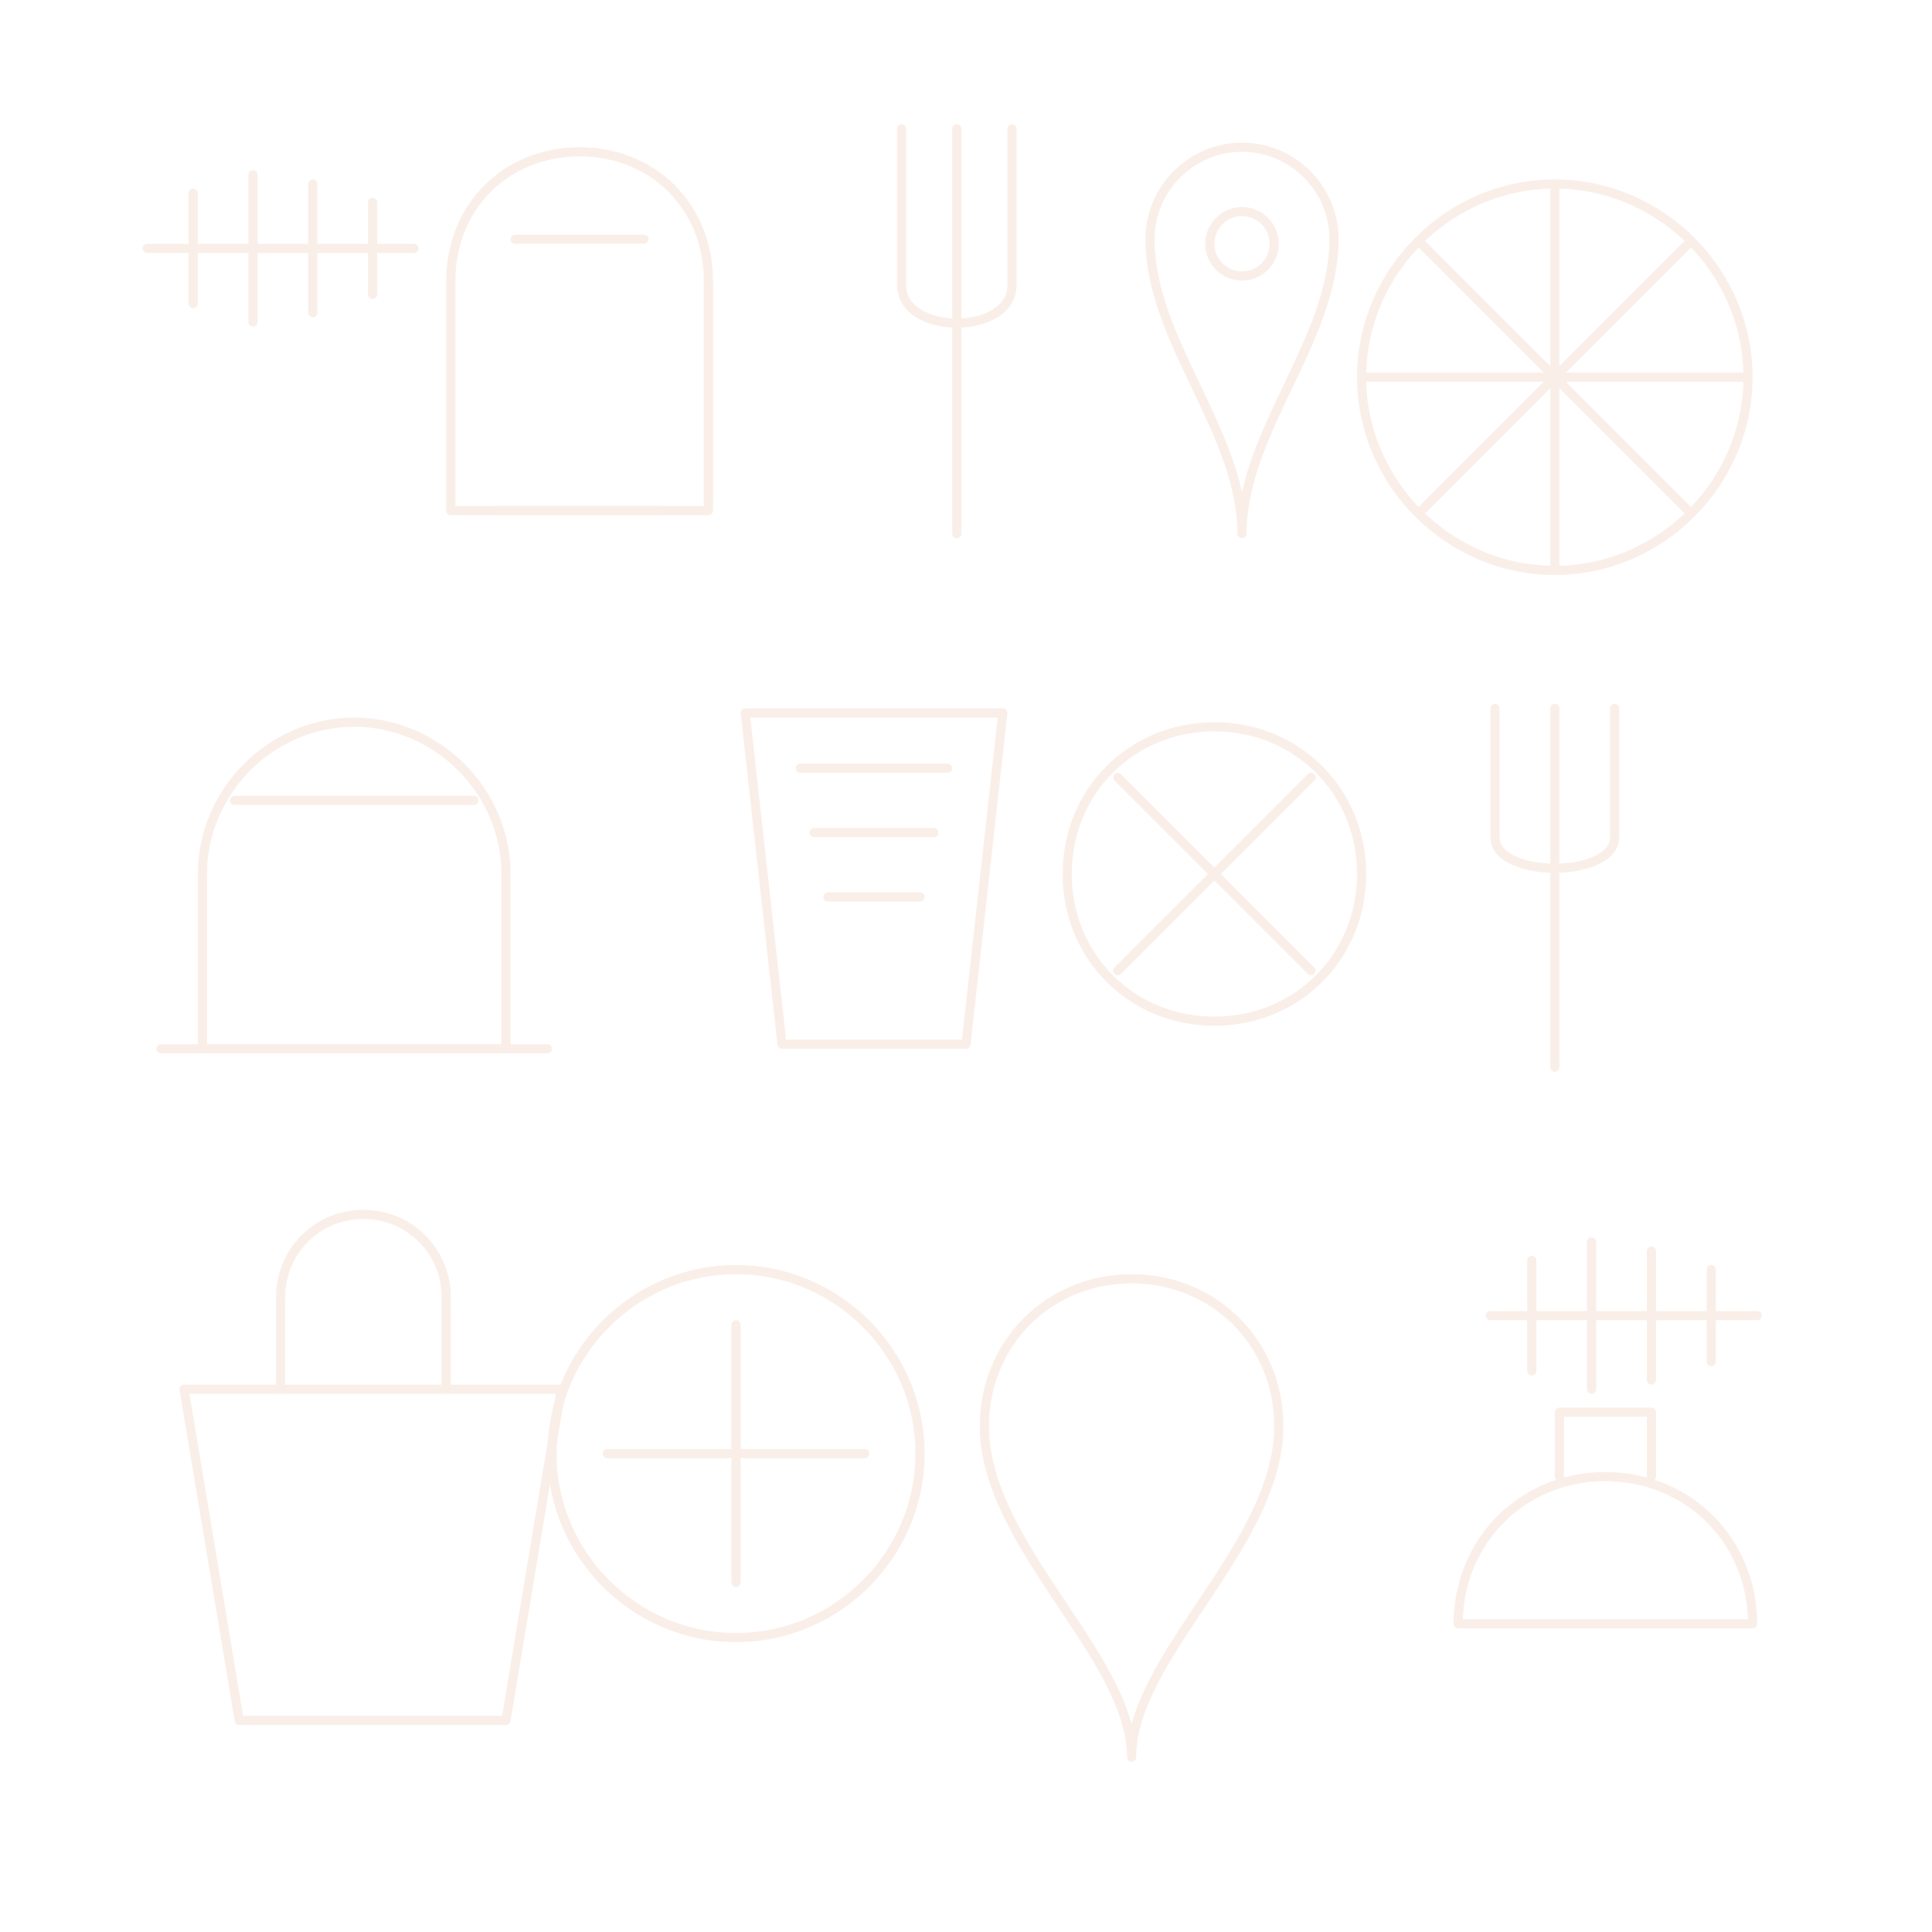
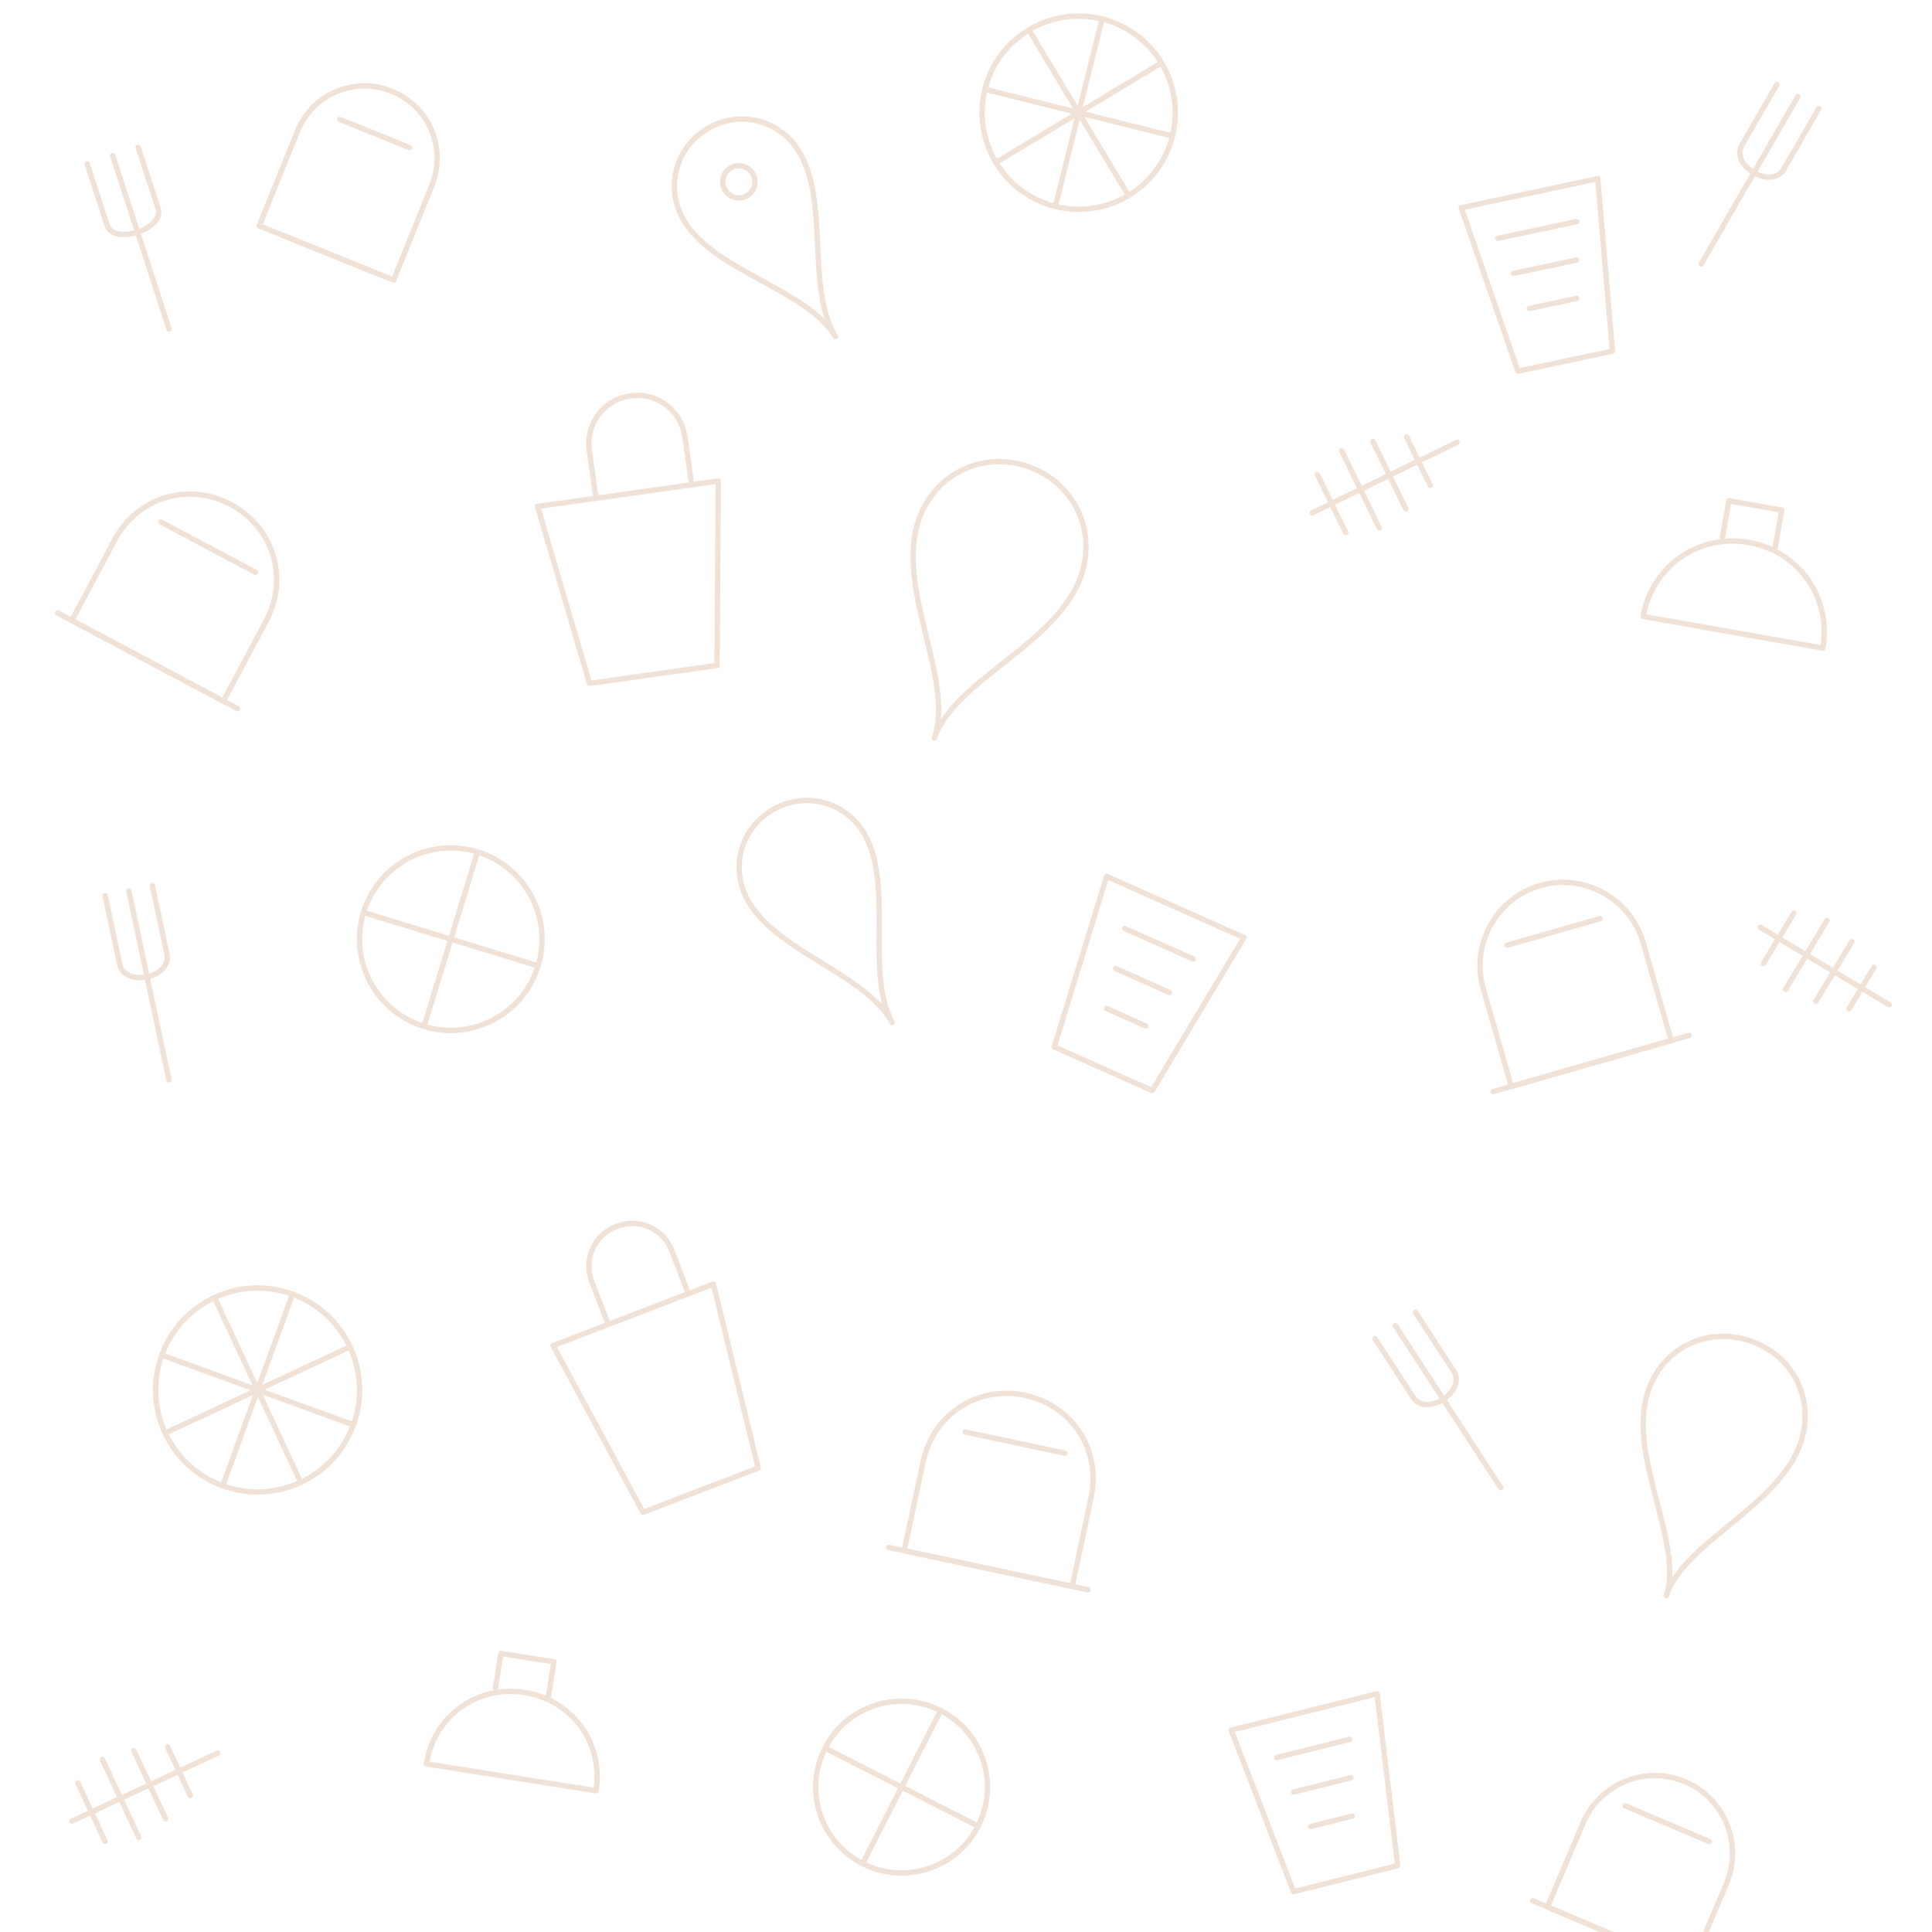
- <svg xmlns="http://www.w3.org/2000/svg" width="420" height="420" viewBox="0 0 420 420">
-   <g fill="none" stroke="#c97b3a" stroke-width="2" stroke-linecap="round" stroke-linejoin="round" opacity="0.12">
-     <path d="M32 54h58M42 42v24M55 38v32M68 40v28M81 44v20" />
-     <path d="M126 33c16 0 28 12 28 28v50h-56V61c0-16 12-28 28-28Z" />
-     <path d="M108 111h36M112 52h28" />
-     <path d="M208 28v88M196 28v34c0 11 24 11 24 0V28" />
-     <path d="M270 32c11 0 20 9 20 20 0 22-20 42-20 64 0-22-20-42-20-64 0-11 9-20 20-20Z" />
-     <circle cx="270" cy="53" r="7" />
-     <path d="M338 40c23 0 42 19 42 42s-19 42-42 42-42-19-42-42 19-42 42-42Z" />
-     <path d="M338 40v84M296 82h84M309 53l58 58M367 53l-58 58" />
-     <path d="M44 190c0-18 15-33 33-33s33 15 33 33v38H44v-38Z" />
-     <path d="M35 228h84M51 174h52" />
-     <path d="M162 155h56l-8 72h-40l-8-72Z" />
-     <path d="M174 167h32M177 181h26M180 195h20" />
-     <path d="M264 158c18 0 32 14 32 32s-14 32-32 32-32-14-32-32 14-32 32-32Z" />
-     <path d="M243 169l42 42M285 169l-42 42" />
-     <path d="M338 154v78M325 154v28c0 9 26 9 26 0v-28" />
-     <path d="M40 302h82l-12 72H52l-12-72Z" />
-     <path d="M61 302v-20c0-10 8-18 18-18s18 8 18 18v20" />
-     <path d="M160 276c22 0 40 18 40 40s-18 40-40 40-40-18-40-40 18-40 40-40Z" />
-     <path d="M160 288v56M132 316h56" />
-     <path d="M246 278c18 0 32 14 32 32 0 26-32 50-32 72 0-22-32-46-32-72 0-18 14-32 32-32Z" />
-     <path d="M324 286h58M333 274v24M346 270v32M359 272v28M372 276v20" />
-     <path d="M349 321c18 0 32 14 32 32h-64c0-18 14-32 32-32Z" />
-     <path d="M339 321v-14h20v14" />
+ <svg xmlns="http://www.w3.org/2000/svg" width="720" height="720" viewBox="0 0 720 720">
+   <g fill="none" stroke="#b96f36" stroke-width="2" stroke-linecap="round" stroke-linejoin="round" opacity="0.20">
+     <g transform="translate(42 58) rotate(-18)">
+       <path d="M0 0v68M-10 0v24c0 8 20 8 20 0V0" />
+     </g>
+     <g transform="translate(146 34) rotate(22)">
+       <path d="M0 0c15 0 27 12 27 27v38h-54V27C-27 12-15 0 0 0Z" />
+       <path d="M-18 65h36M-14 17h28" />
+     </g>
+     <g transform="translate(278 72) rotate(-32)">
+       <path d="M0-28c14 0 25 11 25 25 0 22-25 45-25 66 0-21-25-44-25-66 0-14 11-25 25-25Z" />
+       <circle cy="-5" r="6" />
+     </g>
+     <g transform="translate(402 42) rotate(14)">
+       <circle r="36" />
+       <path d="M0-36v72M-36 0h72M-25-25l50 50M25-25l-50 50" />
+     </g>
+     <g transform="translate(570 72) rotate(-12)">
+       <path d="M-26 0h52l-8 64h-36L-26 0Z" />
+       <path d="M-15 14h30M-12 28h24M-9 42h18" />
+     </g>
+     <g transform="translate(670 36) rotate(30)">
+       <path d="M0 0v72M-9 0v26c0 9 18 9 18 0V0" />
+     </g>
+     <g transform="translate(86 188) rotate(28)">
+       <path d="M0 0c18 0 32 14 32 32v34h-64V32C-32 14-18 0 0 0Z" />
+       <path d="M-38 66h76M-20 18h40" />
+     </g>
+     <g transform="translate(234 184) rotate(-8)">
+       <path d="M-34 0h68l-10 68h-48L-34 0Z" />
+       <path d="M-12 0v-18c0-10 8-18 18-18s18 8 18 18V0" />
+     </g>
+     <g transform="translate(372 206) rotate(19)">
+       <path d="M0-34c18 0 32 14 32 32 0 27-32 52-32 75 0-23-32-48-32-75 0-18 14-32 32-32Z" />
+     </g>
+     <g transform="translate(516 178) rotate(-26)">
+       <path d="M-30 0h60M-22-12v24M-10-16v32M2-14v28M14-10v20" />
+     </g>
+     <g transform="translate(650 212) rotate(10)">
+       <path d="M-34 24c0-19 15-34 34-34s34 15 34 34H-34Z" />
+       <path d="M-10-10v-14h20v14" />
+     </g>
+     <g transform="translate(48 332) rotate(-12)">
+       <path d="M0 0v72M-9 0v26c0 9 18 9 18 0V0" />
+     </g>
+     <g transform="translate(168 350) rotate(17)">
+       <circle r="34" />
+       <path d="M0-34v68M-34 0h68" />
+     </g>
+     <g transform="translate(302 326) rotate(-29)">
+       <path d="M0-28c14 0 25 11 25 25 0 22-25 45-25 66 0-21-25-44-25-66 0-14 11-25 25-25Z" />
+     </g>
+     <g transform="translate(438 338) rotate(24)">
+       <path d="M-28 0h56l-8 66h-40L-28 0Z" />
+       <path d="M-14 15h28M-11 30h22M-8 45h16" />
+     </g>
+     <g transform="translate(574 330) rotate(-16)">
+       <path d="M0 0c17 0 31 14 31 31v38h-62V31C-31 14-17 0 0 0Z" />
+       <path d="M-38 69h76M-18 18h36" />
+     </g>
+     <g transform="translate(680 360) rotate(31)">
+       <path d="M-28 0h56M-20-11v22M-8-15v30M4-13v26M16-9v18" />
+     </g>
+     <g transform="translate(96 518) rotate(20)">
+       <circle r="38" />
+       <path d="M0-38v76M-38 0h76M-26-26l52 52M26-26l-52 52" />
+     </g>
+     <g transform="translate(236 490) rotate(-21)">
+       <path d="M-32 0h64l-9 70h-46L-32 0Z" />
+       <path d="M-10 0v-17c0-9 7-16 16-16s16 7 16 16V0" />
+     </g>
+     <g transform="translate(382 520) rotate(12)">
+       <path d="M0 0c18 0 32 14 32 32v34h-64V32C-32 14-18 0 0 0Z" />
+       <path d="M-38 66h76M-19 18h38" />
+     </g>
+     <g transform="translate(520 494) rotate(-33)">
+       <path d="M0 0v72M-9 0v26c0 9 18 9 18 0V0" />
+     </g>
+     <g transform="translate(642 530) rotate(18)">
+       <path d="M0-32c17 0 30 13 30 30 0 25-30 49-30 70 0-21-30-45-30-70 0-17 13-30 30-30Z" />
+     </g>
+     <g transform="translate(54 666) rotate(-25)">
+       <path d="M-30 0h60M-22-12v24M-10-16v32M2-14v28M14-10v20" />
+     </g>
+     <g transform="translate(190 640) rotate(9)">
+       <path d="M-28 22c0-18 14-32 32-32s32 14 32 32H-28Z" />
+       <path d="M-7-10v-13h20v13" />
+     </g>
+     <g transform="translate(336 666) rotate(27)">
+       <circle r="32" />
+       <path d="M0-32v64M-32 0h64" />
+     </g>
+     <g transform="translate(486 638) rotate(-14)">
+       <path d="M-28 0h56l-8 64h-40L-28 0Z" />
+       <path d="M-14 14h28M-11 28h22M-8 42h16" />
+     </g>
+     <g transform="translate(628 664) rotate(23)">
+       <path d="M0 0c16 0 29 13 29 29v34h-58V29C-29 13-16 0 0 0Z" />
+       <path d="M-35 63h70M-17 17h34" />
+     </g>
  </g>
</svg>
